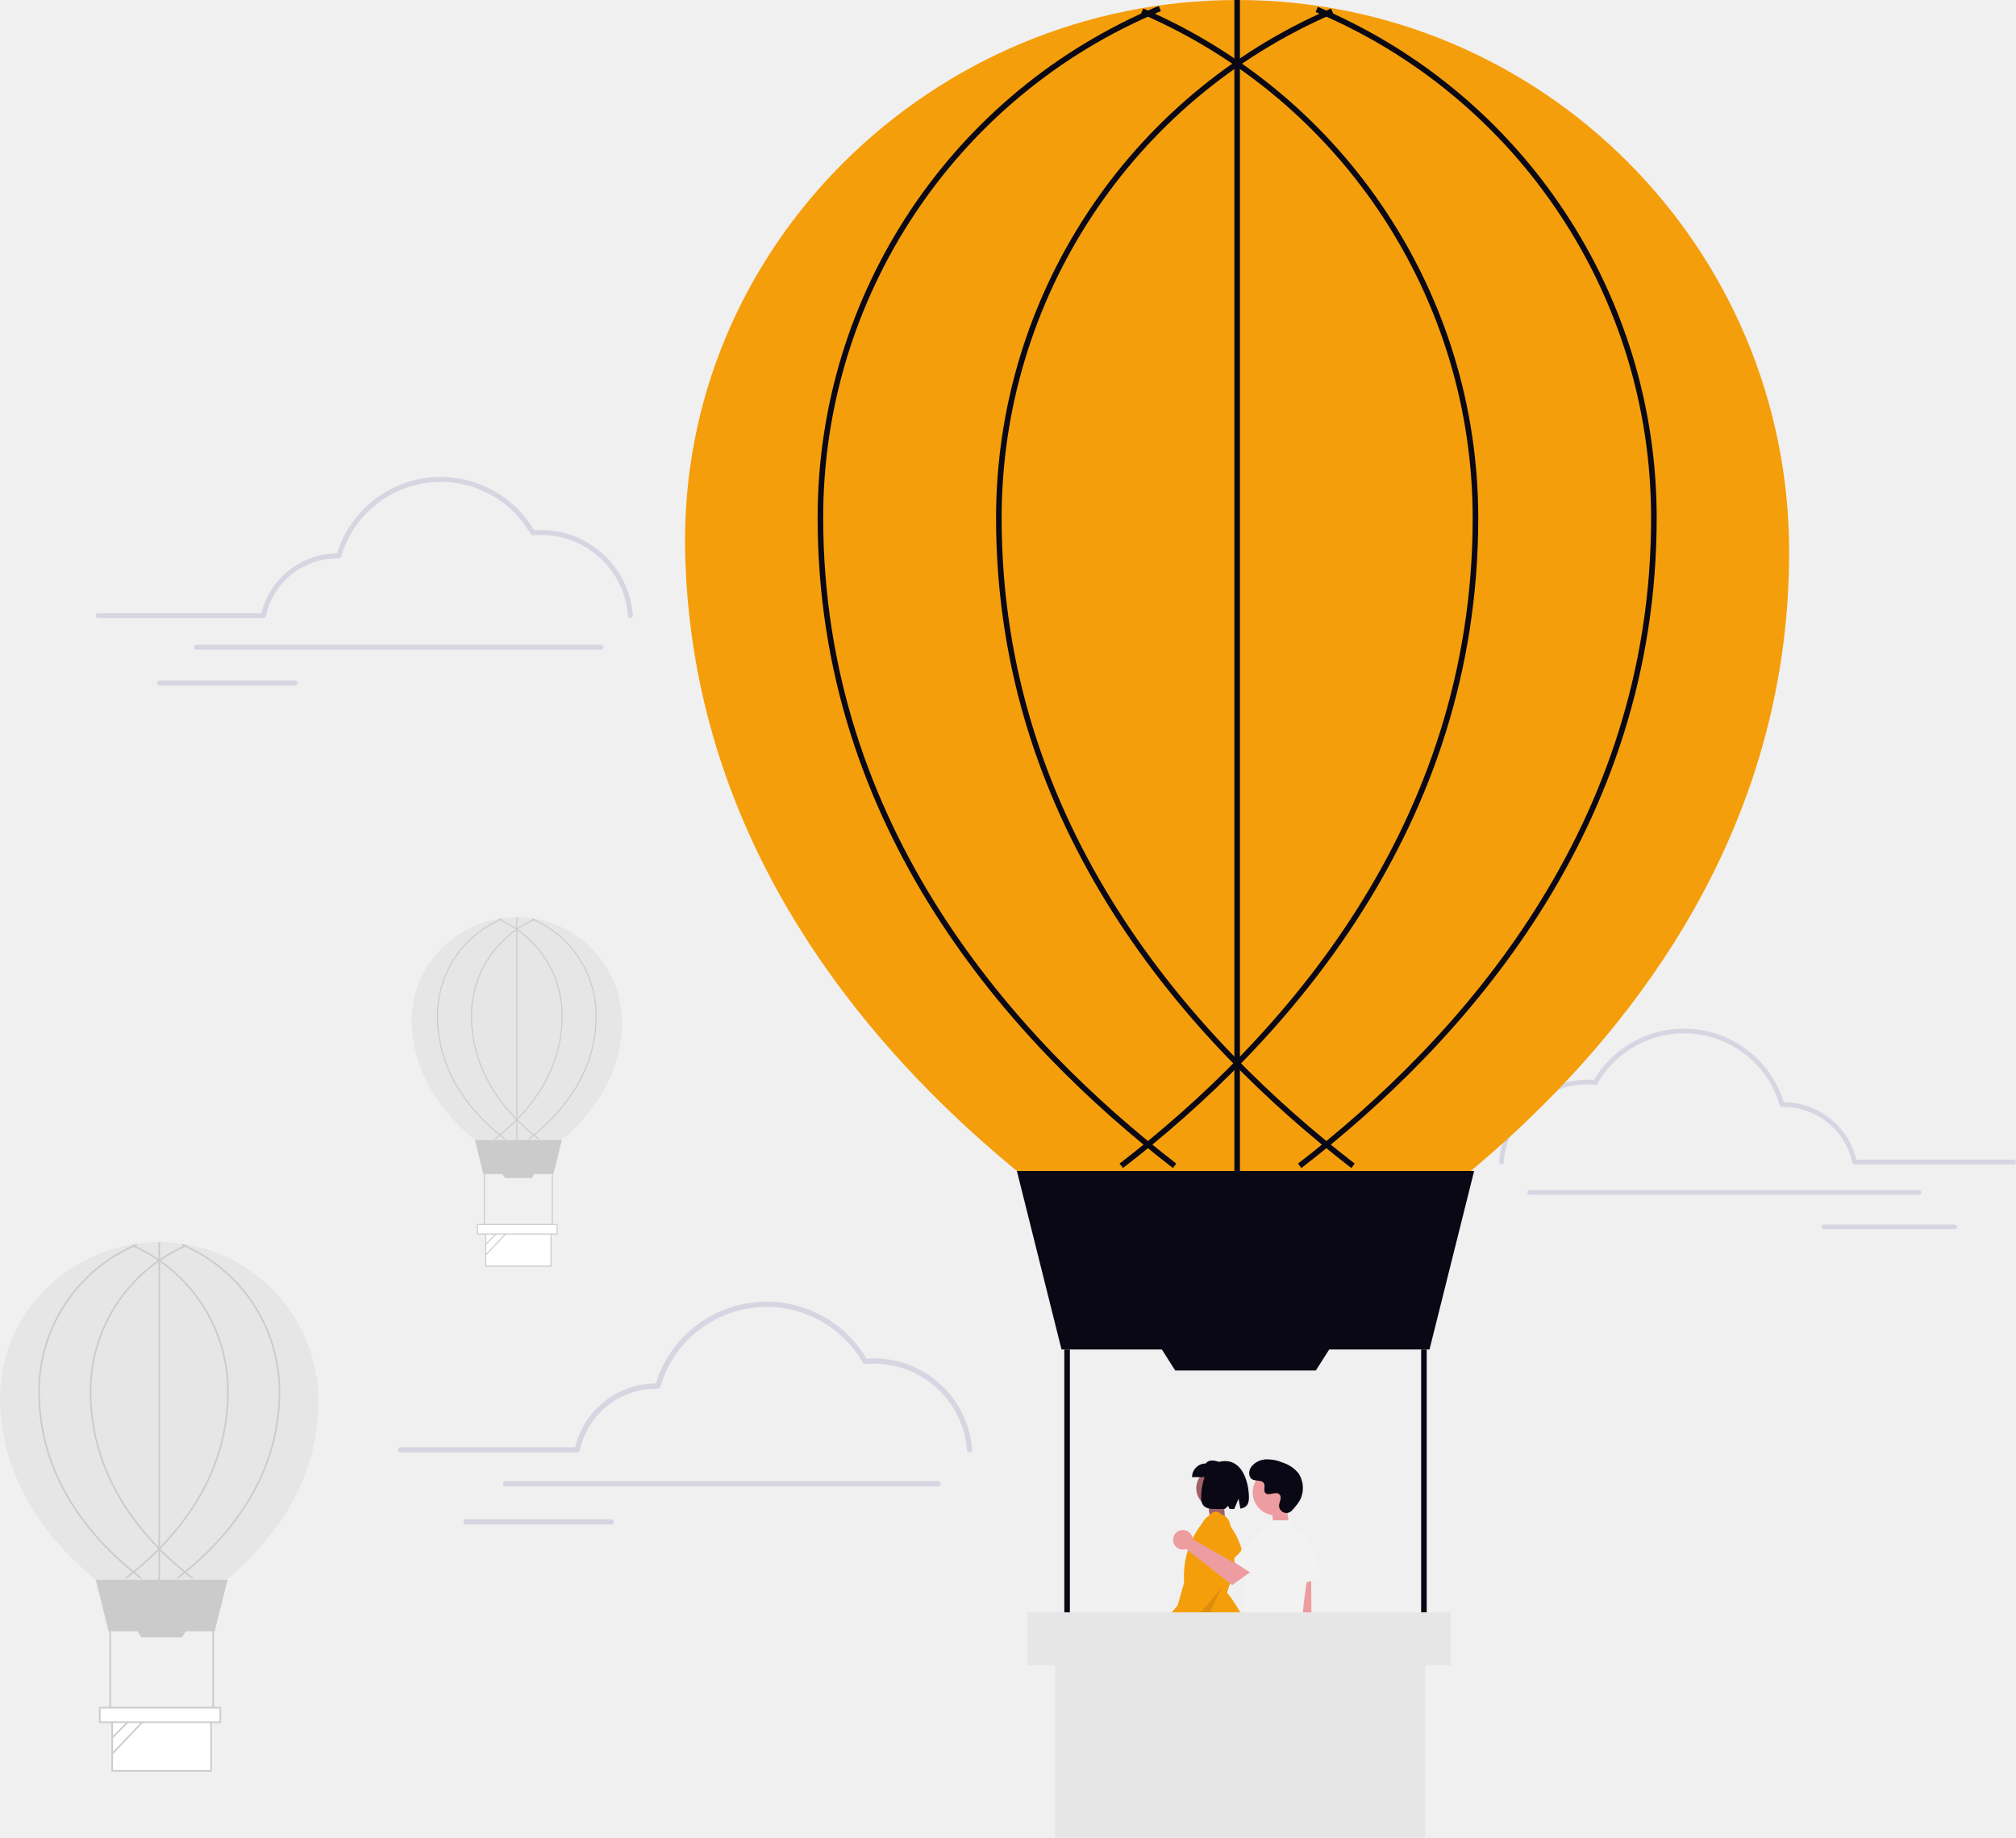
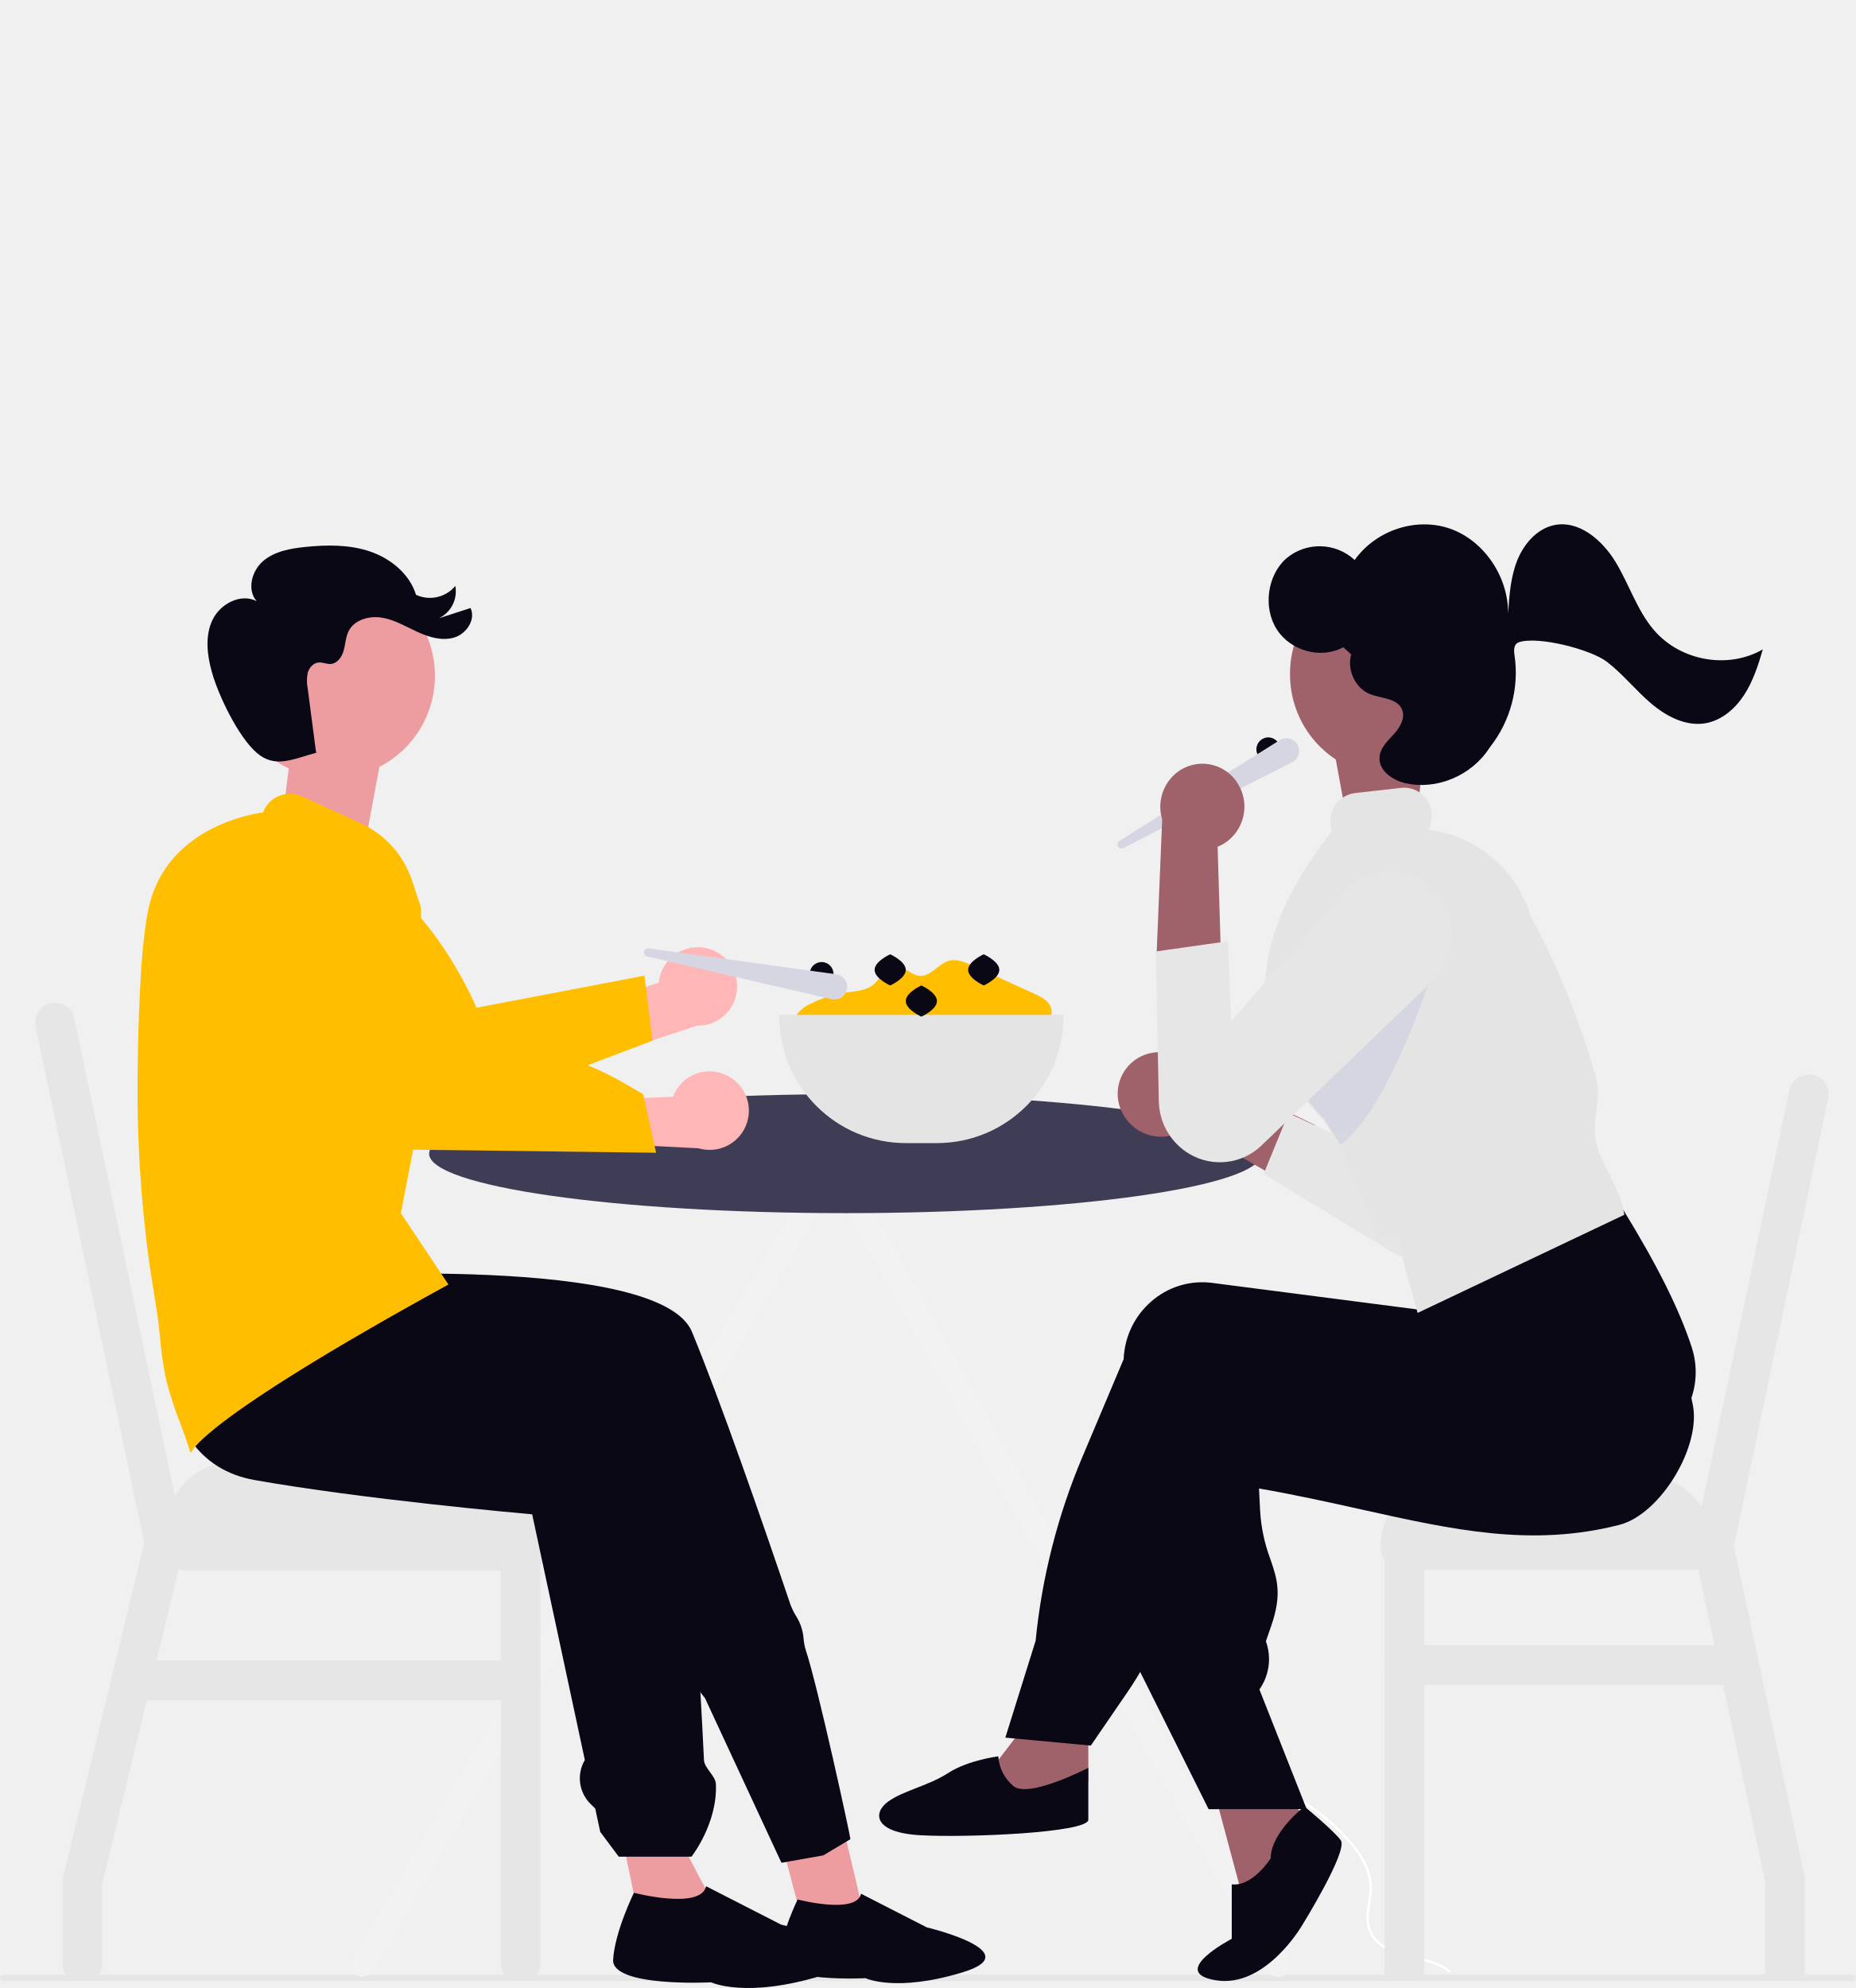
- <svg xmlns="http://www.w3.org/2000/svg" width="800.214" height="729.296" viewBox="0 0 800.214 729.296" role="img" artist="Katerina Limpitsouni" source="https://undraw.co/">
-   <g transform="translate(-592.128 -138.083)">
-     <path d="M379.454,248.718a.979.979,0,0,1-.976-.911,34.61,34.61,0,0,0-34.423-32.07c-1.044,0-2.141.053-3.26.158a.979.979,0,0,1-.941-.488,41.124,41.124,0,0,0-75.2,8.944.975.975,0,0,1-.963.706l-.26-.008c-.135,0-.271-.009-.407-.009a29,29,0,0,0-28.263,22.9.979.979,0,0,1-.958.777H168.193a.979.979,0,1,1,0-1.959h64.822a30.98,30.98,0,0,1,29.972-23.677,43.082,43.082,0,0,1,78.252-9.19c.963-.075,1.908-.113,2.817-.113a36.574,36.574,0,0,1,36.377,33.891.979.979,0,0,1-.908,1.046Z" transform="translate(462.909 134.656)" fill="#d6d6e3" />
-     <path d="M385.388,291.293h-160.6a.979.979,0,0,1,0-1.959h160.6a.979.979,0,0,1,0,1.959Z" transform="translate(445.324 104.637)" fill="#d6d6e3" />
-     <path d="M257.336,311.894h-53.86a.979.979,0,1,1,0-1.959h53.86a.979.979,0,0,1,0,1.959Z" transform="translate(451.946 98.236)" fill="#d6d6e3" />
-     <path d="M358.531,590.919c0,59.364-62.237,87.77-62.237,87.77s-62.875-28.405-64.152-87.77c-.75-34.893,28.293-63.194,63.194-63.194a63.194,63.194,0,0,1,63.194,63.194Z" transform="translate(360 103.325)" fill="#e6e6e6" />
-     <path d="M149.119,557.851h-42.13l-5.107-20.426h52.343Z" transform="translate(528.241 227.673)" fill="#cbcbcb" />
-     <rect width="39.257" height="20.458" transform="translate(636.666 820.457)" fill="#fff" />
-     <path d="M315.047,732.8h-39.9V711.7h39.9Zm-39.257-.638h38.619v-19.82H275.79Z" transform="translate(361.195 108.435)" fill="#cbcbcb" />
-     <path d="M135.661,559.721H119.567l-1.847-2.9h19.788Z" transform="translate(528.681 228.212)" fill="#cbcbcb" />
-     <rect width="0.638" height="31.278" transform="translate(635.549 785.524)" fill="#cbcbcb" />
-     <rect width="0.638" height="31.278" transform="translate(676.402 785.524)" fill="#cbcbcb" />
-     <path d="M300.8,661.406l-.39-.506c18.441-14.221,40.423-38.583,40.423-73.887a62.789,62.789,0,0,0-38.4-57.934l.249-.588a63.426,63.426,0,0,1,38.791,58.522C341.467,622.577,319.35,647.1,300.8,661.406Z" transform="translate(361.897 103.346)" fill="#cbcbcb" />
-     <path d="M280.921,661.4l-.39-.506c18.441-14.221,40.423-38.583,40.423-73.887a62.863,62.863,0,0,0-37.964-57.747l.253-.586a63.5,63.5,0,0,1,38.349,58.333C321.593,622.572,299.475,647.093,280.921,661.4Z" transform="translate(361.345 103.351)" fill="#cbcbcb" />
-     <path d="M307.445,661.4c-18.554-14.308-40.671-38.829-40.671-74.393a63.5,63.5,0,0,1,38.35-58.333l.253.586a62.863,62.863,0,0,0-37.965,57.747c0,35.3,21.982,59.667,40.423,73.887Z" transform="translate(360.962 103.351)" fill="#cbcbcb" />
-     <path d="M287.571,661.409C269.016,647.1,246.9,622.58,246.9,587.016a63.382,63.382,0,0,1,39.05-58.631l.246.589a62.745,62.745,0,0,0-38.658,58.042c0,35.3,21.982,59.667,40.423,73.887Z" transform="translate(360.41 103.343)" fill="#cbcbcb" />
-     <rect width="0.638" height="134.048" transform="translate(655.017 631.05)" fill="#cbcbcb" />
-     <line y1="11.705" x2="11.705" transform="translate(636.666 816.044)" fill="#fff" />
-     <rect width="16.553" height="0.638" transform="translate(636.444 827.525) rotate(-45)" fill="#cbcbcb" />
-     <line y1="18.298" x2="17.402" transform="translate(636.666 815.845)" fill="#fff" />
-     <rect width="25.251" height="0.638" transform="translate(636.439 833.925) rotate(-46.444)" fill="#cbcbcb" />
-     <rect width="47.874" height="5.745" transform="translate(631.719 815.845)" fill="#fff" />
-     <path d="M318.851,713.6H270.338v-6.383h48.513Zm-47.874-.638h47.236v-5.107H270.976Z" transform="translate(361.061 108.311)" fill="#cbcbcb" />
-     <path d="M474.56,443.958c0,39.183-41.079,57.932-41.079,57.932s-41.5-18.749-42.343-57.932c-.5-23.031,18.675-41.711,41.711-41.711a41.711,41.711,0,0,1,41.711,41.711Z" transform="translate(364.417 99.839)" fill="#e6e6e6" />
-     <path d="M279.493,381.09H251.685l-3.37-13.482h34.549Z" transform="translate(532.309 222.956)" fill="#cbcbcb" />
-     <rect width="25.911" height="13.503" transform="translate(784.942 627.103)" fill="#fff" />
-     <path d="M445.858,537.6H419.525V523.68h26.333Zm-25.911-.421h25.49V524.1h-25.49Z" transform="translate(365.206 103.212)" fill="#cbcbcb" />
-     <path d="M270.61,382.325H259.987l-1.219-1.916h13.061Z" transform="translate(532.599 223.311)" fill="#cbcbcb" />
-     <rect width="0.421" height="20.645" transform="translate(784.204 604.046)" fill="#cbcbcb" />
-     <rect width="0.421" height="20.645" transform="translate(811.17 604.046)" fill="#cbcbcb" />
-     <path d="M436.452,490.483l-.257-.334c12.172-9.386,26.681-25.466,26.681-48.769a41.443,41.443,0,0,0-25.347-38.239l.164-.388a41.864,41.864,0,0,1,25.6,38.627C463.3,464.854,448.7,481.039,436.452,490.483Z" transform="translate(365.669 99.853)" fill="#cbcbcb" />
-     <path d="M423.334,490.479l-.257-.334c12.172-9.386,26.681-25.466,26.681-48.769A41.492,41.492,0,0,0,424.7,403.261l.167-.387a41.913,41.913,0,0,1,25.312,38.5C450.179,464.85,435.58,481.035,423.334,490.479Z" transform="translate(365.305 99.856)" fill="#cbcbcb" />
-     <path d="M440.84,490.479C428.594,481.035,414,464.85,414,441.377a41.913,41.913,0,0,1,25.312-38.5l.167.387a41.492,41.492,0,0,0-25.058,38.116c0,23.3,14.509,39.382,26.681,48.769Z" transform="translate(365.052 99.856)" fill="#cbcbcb" />
-     <path d="M427.723,490.485c-12.247-9.444-26.845-25.629-26.845-49.1a41.835,41.835,0,0,1,25.775-38.7l.162.389a41.414,41.414,0,0,0-25.516,38.31c0,23.3,14.509,39.383,26.681,48.769Z" transform="translate(364.688 99.851)" fill="#cbcbcb" />
-     <rect width="0.421" height="88.478" transform="translate(797.055 502.086)" fill="#cbcbcb" />
-     <line y1="7.726" x2="7.726" transform="translate(784.942 624.191)" fill="#fff" />
-     <rect width="10.926" height="0.421" transform="translate(784.797 631.768) rotate(-45)" fill="#cbcbcb" />
-     <line y1="12.077" x2="11.486" transform="translate(784.942 624.059)" fill="#fff" />
-     <rect width="16.667" height="0.421" transform="translate(784.794 635.992) rotate(-46.444)" fill="#cbcbcb" />
-     <rect width="31.599" height="3.792" transform="translate(781.677 624.059)" fill="#fff" />
-     <path d="M448.369,524.932h-32.02v-4.213h32.02Zm-31.6-.421h31.178V521.14H416.77Z" transform="translate(365.118 103.13)" fill="#cbcbcb" />
-     <path d="M812,490.613a.942.942,0,0,0,.939-.876,33.308,33.308,0,0,1,33.129-30.864c1,0,2.06.051,3.137.152a.942.942,0,0,0,.906-.47,39.578,39.578,0,0,1,72.376,8.608.938.938,0,0,0,.927.68l.251-.008c.13,0,.261-.009.392-.009a27.913,27.913,0,0,1,27.2,22.039.942.942,0,0,0,.922.748h63.139a.942.942,0,0,0,0-1.885H952.932a29.815,29.815,0,0,0-28.845-22.787,41.462,41.462,0,0,0-75.31-8.845c-.927-.072-1.836-.109-2.711-.109A35.2,35.2,0,0,0,811.058,489.6a.942.942,0,0,0,.874,1.006Z" transform="translate(376.083 109.601)" fill="#d6d6e3" />
-     <path d="M824.116,507.858H978.678a.942.942,0,0,0,0-1.885H824.116a.942.942,0,0,0,0,1.885Z" transform="translate(375.18 104.439)" fill="#d6d6e3" />
-     <path d="M950.392,522.625h51.835a.942.942,0,1,0,0-1.885H950.392a.942.942,0,1,0,0,1.885Z" transform="translate(365.767 103.339)" fill="#d6d6e3" />
-     <path d="M612.665,610.571a1.047,1.047,0,0,1-1.043-.973,36.991,36.991,0,0,0-36.791-34.276c-1.116,0-2.288.057-3.484.169a1.046,1.046,0,0,1-1.006-.522,43.953,43.953,0,0,0-80.378,9.56,1.042,1.042,0,0,1-1.029.755l-.278-.009c-.145,0-.289-.01-.435-.01a31,31,0,0,0-30.208,24.475,1.047,1.047,0,0,1-1.024.831h-70.12a1.047,1.047,0,1,1,0-2.093h69.282a33.111,33.111,0,0,1,32.034-25.306,46.046,46.046,0,0,1,83.636-9.823c1.03-.08,2.039-.121,3.011-.121a39.091,39.091,0,0,1,38.88,36.222,1.047,1.047,0,0,1-.971,1.118Z" transform="translate(364.27 103.963)" fill="#d6d6e3" />
-     <path d="M599.085,622.067H427.435a1.047,1.047,0,1,1,0-2.093h171.65a1.047,1.047,0,1,1,0,2.093Z" transform="translate(365.397 105.887)" fill="#d6d6e3" />
-     <path d="M469.725,636.833H412.16a1.047,1.047,0,1,1,0-2.093h57.566a1.047,1.047,0,1,1,0,2.093Z" transform="translate(364.972 106.297)" fill="#d6d6e3" />
-     <g transform="translate(864.037 138.083)">
-       <path d="M0,0H5.949l.512,5.533s-4,1.383-5.387,0S0,0,0,0Z" transform="translate(207.886 596.903)" fill="#9f616a" />
-       <path d="M0,0H5.949l.512,5.533s-4,1.383-5.387,0S0,0,0,0Z" transform="translate(233.2 600.075)" fill="#ed9da0" />
-       <path d="M695.536,723.648a64.95,64.95,0,0,1,21.717,3.636,49.436,49.436,0,0,0-11.082-32.23l-.055-.065.028-.08c1.948-5.628,3.961-11.445,5.76-17.233l-.027-.1c-1.262-4.485-3.97-9.018-8.279-13.856a2.652,2.652,0,0,0-3.62-.183,33.724,33.724,0,0,0-10.868,27.454l0,.029-.008.028c-3.374,11.431-4.6,17.3-5.679,22.482-.788,3.779-1.471,7.051-2.841,11.726A70.405,70.405,0,0,1,695.536,723.648Z" transform="translate(-490.999 -62.935)" fill="#f59e0b" />
-       <path d="M538.38,564.419l-10.976,23.9-6.271-6.347Z" transform="translate(-322.957 60.16)" opacity="0.1" />
-       <circle cx="7.809" cy="7.809" r="7.809" transform="translate(202.92 582.843)" fill="#9f616a" />
-       <path d="M691.135,651.133h12.4v-5.405c-2.722-1.081-5.385-2-6.995,0A5.405,5.405,0,0,0,691.135,651.133Z" transform="translate(-489.874 -64.892)" fill="#090814" />
-       <path d="M703.875,644.752c7.413,0,9.488,9.292,9.488,14.534,0,2.923-1.322,3.969-3.4,4.323l-.734-3.913-1.718,4.081c-.583,0-1.2-.008-1.832-.02l-.583-1.2-1.3,1.178c-5.2.008-9.409.766-9.409-4.449C694.387,654.044,696.207,644.752,703.875,644.752Z" transform="translate(-489.527 -64.87)" fill="#090814" />
-       <path d="M947.518,339.83c0,205.825-215.785,304.312-215.785,304.312s-218-98.486-222.424-304.312c-2.6-120.98,98.1-219.1,219.1-219.1S947.518,218.822,947.518,339.83Z" transform="translate(-509.26 -120.725)" fill="#f59e0b" />
-       <path d="M729.769,724.492a3.986,3.986,0,0,1-.765-6.063l-2.995-42.5,8.627.837.237,41.621a4.007,4.007,0,0,1-5.1,6.106Z" transform="translate(-486.157 -61.547)" fill="#ed9da0" />
-       <path d="M727.9,690.525a1.663,1.663,0,0,1-.69-1.262l-.632-11.455a4.6,4.6,0,0,1,9.033-1.457l2.777,10.241a1.671,1.671,0,0,1-1.174,2.048l-7.9,2.141A1.663,1.663,0,0,1,727.9,690.525Z" transform="translate(-486.097 -61.864)" fill="#f2f2f2" />
-       <circle cx="9.112" cy="9.112" r="9.112" transform="translate(225.315 583.212)" fill="#ed9da0" />
-       <path d="M728.566,664.47a2.943,2.943,0,0,1-5.078-1.635,2.988,2.988,0,0,1,0-.577c.114-1.1.747-2.091.6-3.248a1.7,1.7,0,0,0-.312-.8c-1.355-1.814-4.535.811-5.813-.831-.784-1.007.138-2.592-.464-3.718-.794-1.485-3.146-.753-4.62-1.566-1.641-.905-1.543-3.423-.463-4.954a7.793,7.793,0,0,1,5.908-3.008,15.845,15.845,0,0,1,6.675,1.3,13.34,13.34,0,0,1,6.307,4.373,10.676,10.676,0,0,1,1.079,9.09C731.834,660.743,729.954,662.991,728.566,664.47Z" transform="translate(-487.691 -64.936)" fill="#090814" />
-       <path d="M731.65,670.127q-.238-.171-.484-.335a12.005,12.005,0,0,0-2.818-1.382v-2.394H721.3v2.221a12.361,12.361,0,0,0-8.964,10.272l-4.8,35.635a1.661,1.661,0,0,0,.345,1.262,1.639,1.639,0,0,0,1.133.621,25.2,25.2,0,0,1,9.527,3.263,14.145,14.145,0,0,0,6.94,1.771,16.73,16.73,0,0,0,5.649-1.006,1.657,1.657,0,0,0,1.082-1.486c.173-3.835,1.184-23.575,4.127-35.616a12.309,12.309,0,0,0-4.688-12.827Z" transform="translate(-488.128 -62.604)" fill="#f2f2f2" />
-       <path d="M624.866,490.822H478.8L461.091,420h181.48Z" transform="translate(-329.357 44.767)" fill="#090814" />
-       <path d="M574.3,492.516h-55.8l-6.4-10.063H580.7Z" transform="translate(-323.921 51.424)" fill="#090814" />
-       <rect width="2.213" height="108.446" transform="translate(150.546 535.589)" fill="#090814" />
-       <rect width="2.213" height="108.446" transform="translate(292.189 535.589)" fill="#090814" />
-       <path d="M730.482,584.03l-1.351-1.753C793.067,532.972,869.283,448.5,869.283,326.1A217.7,217.7,0,0,0,736.139,125.231l.862-2.038A219.908,219.908,0,0,1,871.5,326.1C871.5,449.4,794.812,534.421,730.482,584.03Z" transform="translate(-485.824 -120.462)" fill="#090814" />
-       <path d="M666.481,583.967l-1.351-1.753c63.937-49.305,140.153-133.773,140.153-256.179A217.956,217.956,0,0,0,673.655,125.816l.878-2.032A220.167,220.167,0,0,1,807.5,326.035C807.5,449.34,730.812,534.359,666.481,583.967Z" transform="translate(-492.646 -120.399)" fill="#090814" />
-       <path d="M761.84,583.967C697.51,534.358,620.826,449.34,620.826,326.035A220.166,220.166,0,0,1,753.791,123.784l.878,2.032a217.955,217.955,0,0,0-131.63,200.22c0,122.406,76.215,206.874,140.152,256.179Z" transform="translate(-497.368 -120.399)" fill="#090814" />
-       <path d="M697.84,584.066C633.51,534.458,556.826,449.44,556.826,326.134A219.756,219.756,0,0,1,692.219,122.852l.853,2.042a217.547,217.547,0,0,0-134.033,201.24c0,122.407,76.216,206.874,140.152,256.179Z" transform="translate(-504.19 -120.499)" fill="#090814" />
-       <rect width="2.213" height="464.767" transform="translate(218.047 0)" fill="#090814" />
-       <line y1="40.583" x2="40.583" transform="translate(154.419 641.406)" fill="#fff" />
-       <rect width="165.988" height="19.919" transform="translate(137.267 640.715)" fill="#fff" />
-       <path d="M682.136,709.246a3.043,3.043,0,0,0,2.74-3.776l9.044-5.926-5.158-2.228-7.8,5.969a3.059,3.059,0,0,0,1.172,5.961Z" transform="translate(-491.184 -59.267)" fill="#9f616a" />
-       <path d="M690.367,708.567l-.114-.081c-2.152-1.584-4.542-3.222-6.853-4.807l-.139-.1.109-.128c4.932-5.771,9.87-11.8,14.646-17.629l-.009-.021.045-.023.019-.023.01.008.029-.015-.13.01-1.472-11.544a7.4,7.4,0,0,1,.158-7.929,6.279,6.279,0,0,1,8.171-1.866,5.361,5.361,0,0,1,2.355,4,4.835,4.835,0,0,1-1.282,3.96,166.519,166.519,0,0,1,.673,16.852v.053l-.033.043c-5.091,6.468-10.684,12.9-16.092,19.124Z" transform="translate(-490.713 -62.857)" fill="#f59e0b" />
-       <path d="M692.007,672.464a3.913,3.913,0,0,1,.089.608l15.937,9.194,3.874-2.23,4.13,5.406-8.287,5.906-18.182-14.344a3.894,3.894,0,1,1,2.44-4.541Z" transform="translate(-490.6 -62.237)" fill="#ed9da0" />
-       <path d="M706.264,681.368a1.663,1.663,0,0,1,.48-1.355l8.111-8.113a4.6,4.6,0,0,1,7.111,5.757l-5.776,8.9a1.671,1.671,0,0,1-2.309.492l-6.865-4.455a1.663,1.663,0,0,1-.752-1.225Z" transform="translate(-488.263 -62.12)" fill="#f2f2f2" />
-       <g transform="translate(135.823 639.912)">
-         <path d="M0,0H146.918V71.983H0Z" transform="translate(11.066 17.402)" fill="#e6e6e6" />
-         <path d="M0,0H168.2V21.025H0Z" fill="#e6e6e6" />
-       </g>
+ <svg xmlns="http://www.w3.org/2000/svg" width="746.83" height="800" viewBox="0 0 746.83 800" role="img" artist="Katerina Limpitsouni" source="https://undraw.co/">
+   <g transform="translate(-570.448 -157)">
+     <g transform="translate(-36.959 -8.235)">
+       <path d="M-1.854,0H34.512l-3.55,30.991L4.21,32.923Z" transform="translate(1146.093 467.043)" fill="#9f616a" />
+       <path d="M.54,1.832,36.451,6.1,30.14,40.033.54,38.172-3.7,35.932Z" transform="translate(723.733 467.159)" fill="#ed9da0" />
+       <path d="M899.991,823.651a1.158,1.158,0,0,1-.994,1.266H154.155a1.3,1.3,0,0,1,0-2.531H899A1.158,1.158,0,0,1,899.991,823.651Z" transform="translate(454.246 137.506)" fill="#e6e6e6" />
+       <path d="M192.144,724.945l17.087,32.426-28.474,8.3-6.066-29.326Z" transform="translate(683.544 170.65)" fill="#ed9da0" />
+       <path d="M318.064,792.282l30.1,15.4s47.105,11.23,16.436,20.562-44.476,2.7-44.476,2.7-40.121,2.087-39.474-9.107,8.365-26.933,8.365-26.933S315.866,801.918,318.064,792.282Z" transform="translate(573.488 132.007)" fill="#090814" />
+       <path d="M187.712,677.281l19.236,81.393-24.207,5.1L161.129,682Z" transform="translate(747.635 175.068)" fill="#ed9da0" />
+       <path d="M627.708,654.34,611,676.1l4.178,9.4,12.531,4.178,21.928-8.353V654.34Z" transform="translate(395.726 200.523)" fill="#9f616a" />
+       <path d="M812.062,774.316s-24.161,12.531-30.2,7.309a16.942,16.942,0,0,1-6.023-11.923s-12.1,1.482-20.151,6.7-17.965,7.031-24.161,11.486-6.04,12.53,13.088,13.574,67.45-1.045,67.45-6.265Z" transform="translate(233.3 102.308)" fill="#090814" />
+       <path d="M757.484,835.842,579.427,514.813a4.789,4.789,0,0,0-2.376-3.837,4.734,4.734,0,0,0-2.572-.622c-.029,0-.058,0-.087,0s-.058,0-.087,0a4.724,4.724,0,0,0-4.927,4.3L380.663,835.842a4.786,4.786,0,1,0,8.29,4.786L574.264,525.238l174.93,315.391a4.786,4.786,0,1,0,8.289-4.786Z" transform="translate(368.432 117.666)" fill="#f2f2f2" />
+       <path d="M584.529,785.543l-10.887,6.519-16.859,2.982-30.794-66.3-.518-.634a28.479,28.479,0,0,1-6.4-17.633L495.267,647.5l-1.947-.925a11.723,11.723,0,0,1-4.811-16.949l-2.52-6.666-71.113.131-.071-.02-87.326-24.5,9.169-54.659,24.565,15.452c8.094-.525,146.753-9.039,159.563,22.036,11.407,27.672,27.845,74.948,39.625,109.734a27.164,27.164,0,0,0,2.181,4.494,19.615,19.615,0,0,1,3.124,9.428,22.969,22.969,0,0,0,.832,4.314C571.435,724.011,584.716,785.157,584.529,785.543Z" transform="translate(365.091 119.8)" fill="#090814" />
+       <path d="M714.289,746.477a88.08,88.08,0,0,1,46.457,27.9,37.935,37.935,0,0,1,6.49,9.956,21.754,21.754,0,0,1,1.391,11.365c-.45,3.6-1.326,7.22-.894,10.862a13.321,13.321,0,0,0,5.733,9.263c3.8,2.724,8.362,3.919,12.858,4.932,4.993,1.125,10.2,2.214,14.289,5.487.5.4,1.082-.4.587-.792-7.119-5.694-16.932-4.862-24.788-8.973-3.666-1.918-6.776-4.953-7.565-9.149-.69-3.67.211-7.409.7-11.045a23.213,23.213,0,0,0-.946-11.163,35.064,35.064,0,0,0-6.083-10.169,85.455,85.455,0,0,0-20.062-17.63A89.641,89.641,0,0,0,714.4,745.5c-.616-.143-.72.838-.107.98Z" transform="translate(389.66 132.616)" fill="#fff" />
+       <circle cx="4.786" cy="4.786" r="4.786" transform="translate(1112.997 461.974)" fill="#090814" />
+       <path d="M670.969,395.867l64.524-40.538a5.1,5.1,0,1,1,5.025,8.866l-67.93,34.529a1.644,1.644,0,0,1-1.62-2.858Z" transform="translate(386.882 107.759)" fill="#d6d6e3" />
+       <path d="M549.495,483.568a5.858,5.858,0,0,1,.1-6.679,13.789,13.789,0,0,1,5.529-4.385,46.149,46.149,0,0,1,14.428-4.559c3.82-.542,7.99-.715,10.954-3.187,2.944-2.455,4.585-7.046,8.4-7.429,3.688-.37,6.523,3.666,10.221,3.917,4.558.309,7.542-5.026,11.977-6.12,2.969-.732,6.022.56,8.806,1.823l16.712,7.582,8.566,3.886c2.992,1.357,6.366,3.185,6.931,6.422.776,4.447-4.169,7.585-8.4,9.164a135.191,135.191,0,0,1-93.582.012" transform="translate(378.413 96.68)" fill="#FFBF00" />
+       <path d="M702.66,629.865l11.906,44.39,12.53-9.4,11.486-26.1L723.964,621Z" transform="translate(393.739 257.617)" fill="#9f616a" />
+       <ellipse cx="167.514" cy="23.931" rx="167.514" ry="23.931" transform="translate(780.095 605.558)" fill="#3f3d56" />
+       <rect width="134.011" height="19.144" rx="9" transform="translate(1162.985 777.859)" fill="#e6e6e6" />
+       <path d="M942.355,491.35,904.417,671.574,914.3,717.7l18.655,87.054v39.129a.817.817,0,0,1-.01.16,7.379,7.379,0,0,1-.468,2.531h-15a7.374,7.374,0,0,1-.469-2.531.818.818,0,0,1-.01-.16V806.436l-16.932-79.014-3.425-15.954-6.626-30.918L888.1,671.6v-.011l1.893-8.977,1.457-6.924,35.29-167.61a7.976,7.976,0,0,1,15.613,3.276Z" transform="translate(400.737 115.846)" fill="#e6e6e6" />
+       <path d="M787.225,660.712v172.3a.831.831,0,0,1-.01.159,7.378,7.378,0,0,1-.468,2.531h-15a7.375,7.375,0,0,1-.468-2.531.822.822,0,0,1-.01-.16v-172.3a7.977,7.977,0,0,1,15.954,0Z" transform="translate(393.309 126.719)" fill="#e6e6e6" />
+       <path d="M645.328,558h76.578a28.717,28.717,0,0,1,28.717,28.717H616.612A28.717,28.717,0,0,1,645.328,558Z" transform="translate(546.374 200.714)" fill="#e6e6e6" />
+       <path d="M913.26,713.689H779.248a7.977,7.977,0,0,1,0-15.954H913.26a7.977,7.977,0,1,1,0,15.954Z" transform="translate(393.309 129.58)" fill="#e6e6e6" />
+       <rect width="154.316" height="22.045" rx="9" transform="translate(827.956 797.293) rotate(180)" fill="#e6e6e6" />
+       <path d="M320.973,672.269l-2.447,10.083L309.55,719.28l-3.871,15.954-17.975,74v32.109a7.862,7.862,0,0,1-1.34,4.414,7.7,7.7,0,0,1-2.733,2.531h-7.807a7.7,7.7,0,0,1-2.733-2.531,7.863,7.863,0,0,1-1.34-4.414V807.323l19.974-82.215,12.891-53.094L260.9,464.35a7.971,7.971,0,1,1,15.6-3.276l40.406,191.9,1.861,8.849,2.169,10.317Z" transform="translate(360.847 114.13)" fill="#e6e6e6" />
+       <path d="M452.865,659.622V828.827a7.859,7.859,0,0,1-1.34,4.414,7.7,7.7,0,0,1-2.733,2.531h-7.817a7.763,7.763,0,0,1-2.723-2.531,7.862,7.862,0,0,1-1.34-4.414V659.622a7.977,7.977,0,0,1,15.954,0Z" transform="translate(372.049 126.65)" fill="#e6e6e6" />
+       <path d="M0,0H154.316V4.351A28.717,28.717,0,0,1,125.6,33.068H28.717A28.717,28.717,0,0,1,0,4.351V0Z" transform="translate(827.958 786.271) rotate(180)" fill="#e6e6e6" />
+       <path d="M454.11,719.416H299.794a7.977,7.977,0,1,1,0-15.954H454.11a7.977,7.977,0,1,1,0,15.954Z" transform="translate(362.824 129.944)" fill="#e6e6e6" />
+       <path d="M672.891,499.04a17.478,17.478,0,0,0,23.677,5.94,16.734,16.734,0,0,0,2.247-1.628L751.82,533.77l-2.3-31.225-49.982-24.1a17.413,17.413,0,0,0-21.122-2.751,16.757,16.757,0,0,0-5.523,23.345Z" transform="translate(386.888 115.311)" fill="#9f616a" />
+       <path d="M725.519,525.857l9.37,5.71,42.08,25.66a24.811,24.811,0,0,0,34.207-7.9,24.277,24.277,0,0,0,3.094-17.138l-18.7-93.438a25.927,25.927,0,0,0-34.035-19.675,24.685,24.685,0,0,0-15.575,29.988l19.556,66.311L735.537,501.4Z" transform="translate(390.4 111.77)" fill="#e6e6e6" />
+       <path d="M706.415,773.206l-28.848-57.858,0-.132,2.848-106.12c.036-.944.112-1.892.227-2.825a32.282,32.282,0,0,1,12.283-21.724,31.019,31.019,0,0,1,23.137-6.328l82.492,10.675,2.861-11.7.533-.194,79.04-28.967.455.742c10.352,16.843,17.588,50.488,19.559,60.4l.028.143c.042.209.066.336.075.372,4.069,16.912-12.744,44.927-29.492,49.138-35.279,8.992-66.831,1.978-103.365-6.145-13.1-2.914-26.64-5.925-41.553-8.528l.443,8.777a65.77,65.77,0,0,0,4.161,19.743c2.659,7.788,4.759,13.939.318,26.765l-2.148,6.2a21.149,21.149,0,0,1-2.175,18.75l-.432.66L745.89,773.2Z" transform="translate(387.351 120.062)" fill="#090814" />
+       <path d="M662.182,748.614l-34.4-3.2,12.188-38.977a254.479,254.479,0,0,1,18.8-73.937l16.624-39.4c.038-.877.112-1.759.219-2.624a32.276,32.276,0,0,1,12.282-21.724,31.037,31.037,0,0,1,23.136-6.327l82.37,10.66,3.587-30.111,79.061-10.58.362.589c13.819,22.484,22.592,40.086,27.61,55.4.252.781.476,1.577.667,2.371,4.1,17.026-6.13,34.288-22.8,38.479-42.474,10.829-93.55,10.528-160.7-.951l-32.5,77.343a118.781,118.781,0,0,1-11.479,21.055Z" transform="translate(384.185 119.068)" fill="#090814" />
+       <ellipse cx="39.85" cy="40.738" rx="39.85" ry="40.738" transform="translate(1126.516 395.75)" fill="#9f616a" />
+       <path d="M787.434,584.63l-5.718-20.484-1.406-10.1-8.218.274-16.129-37.229-6.265-9.817q-1.916-2.018-3.472-3.88a87.454,87.454,0,0,1-15.481-24.928,65.5,65.5,0,0,1-4.532-20.528c-1.169-20.8,7.6-42.809,26.808-67.276a11.551,11.551,0,0,1-.625-2.683,11.35,11.35,0,0,1,9.868-12.565l18.527-2.08a10.935,10.935,0,0,1,8.108,2.364,11.367,11.367,0,0,1,4.2,7.717,11.623,11.623,0,0,1-1.31,6.721,49.478,49.478,0,0,1,41.065,34.555,328.58,328.58,0,0,1,26.356,65.1c1.268,4.423.7,8.979.157,13.386-.5,4.07-1.026,8.28-.149,12.475.892,4.267,3.039,8.547,5.312,13.079,2.6,5.19,5.295,10.557,6.022,16.027l.051.384Z" transform="translate(390.437 108.949)" fill="#e4e4e4" />
+       <path d="M730.931,475.122a87.171,87.171,0,0,0,15.4,24.787c1.111,1.327,2.285,2.63,3.513,3.936l6.3,9.891c23.237-17.418,42.065-86,42.065-86l-26.219-5.1Z" transform="translate(390.744 112.089)" fill="#d6d6e3" style="isolation:isolate" />
+       <path d="M717.98,372.658a17.518,17.518,0,0,1-5.916,23.707,16.821,16.821,0,0,1-2.494,1.223l1.856,61.087-26.454-16.653,2.293-55.456a17.47,17.47,0,0,1,7.524-19.956,16.718,16.718,0,0,1,23.19,6.048Z" transform="translate(387.822 108.373)" fill="#9f616a" />
+       <path d="M713.77,433.035l-29.091,4.137,1.251,60.243a25.206,25.206,0,0,0,12.323,21.242h0a24.151,24.151,0,0,0,28.849-3.275l68.681-66.061a26.041,26.041,0,0,0,1.919-35.758h0a24.7,24.7,0,0,0-35.383-2.423,25.3,25.3,0,0,0-1.934,1.926l-45.351,52.171Z" transform="translate(387.803 110.955)" fill="#e6e6e6" />
+       <circle cx="41.212" cy="41.212" r="41.212" transform="translate(700.009 395.983)" fill="#ed9da0" />
+       <path d="M521.649,791.834h-29.24l-7.455-9.992-2.018-9.414-1.737-1.681a14.5,14.5,0,0,1-2.444-17.826l-21.192-98.872c-5.55-.488-68.143-6.084-111.653-13.785-11.135-1.97-19.829-7.383-25.84-16.088-14.771-21.39-8.443-56-8.378-56.345l.073-.386.39-.044,101.63-11.407.137.065c3.373,1.6,82.748,39.28,95.719,52.251,5.857,5.857,18.925,40.658,21.851,77.656.524,6.628-1.362,13.378-3.186,19.906-1.706,6.108-3.471,12.423-3.122,18.394.538,9.212,1.048,18.876,1.516,28.722.075,1.569,1.257,3.193,2.4,4.763,1.194,1.641,2.322,3.19,2.394,4.812.695,15.724-9.582,28.938-9.686,29.069Z" transform="translate(363.998 120.568)" fill="#090814" />
+       <path d="M518.5,434.177A15.7,15.7,0,0,0,498.728,447.9l-34.242,10.7,1.429,22.4,48.145-15.793a15.785,15.785,0,0,0,4.445-31.032Z" transform="translate(373.802 112.787)" fill="#ffb6b6" />
+       <path d="M502.945,473.408l-25.592,9.686-.654,1.269a12.912,12.912,0,0,1-17.392,5.561h0L401.782,511.7s-25.689-25.707-43.978-48.649l6.233-38.34a73.447,73.447,0,0,1,9.052-25.235c37.508,8.225,59.039,60.659,59.039,60.659l67.6-12.9Z" transform="translate(367.019 110.616)" fill="#FFBF00" />
+       <path d="M366.654,365.595c-9.471,2.558-16.63,6.451-24.022,0s-15.3-22.886-17.961-32.327c-1.951-6.915-2.876-14.591.2-21.083s11.365-10.872,17.758-7.592c-3.944-4.595-1.974-12.194,2.633-16.125s10.931-5.058,16.955-5.674c8.742-.894,17.773-.994,26.092,1.838s15.878,9.024,18.481,17.418a13.257,13.257,0,0,0,15.812-3.57,12.01,12.01,0,0,1-6.617,13.022l12.746-4.132c2.192,4.64-1.649,10.383-6.561,11.868s-10.214-.138-14.875-2.285-9.178-4.861-14.241-5.7-11.01.79-13.352,5.356c-1.227,2.392-1.291,5.193-2,7.784s-2.516,5.279-5.2,5.491c-1.693.134-3.35-.768-5.038-.583-2.093.229-3.695,2.124-4.252,4.155a15.941,15.941,0,0,0-.015,6.271l3.238,24.748" transform="translate(368.031 102.542)" fill="#090814" />
+       <path d="M321,640.573l-.023,0-.326-.056-.094-.317c-1.185-3.985-2.693-8.065-4.151-12.01a144.81,144.81,0,0,1-5.43-16.737,128.2,128.2,0,0,1-2.4-16.476c-.407-4.021-.827-8.178-1.543-12.271-.318-1.817-2.754-17.544-2.974-19.164a510.637,510.637,0,0,1-4.6-73.561c.341-34.035,1.88-57.234,4.571-68.953,7.238-31.511,40.681-37.261,45.915-37.971a11.559,11.559,0,0,1,15.633-6.447l23.761,10.877a38.684,38.684,0,0,1,20.568,22.97l3.53,10.761,1.768,72.238-9.8,50.87,19.145,28.717C322.516,629.06,321.327,640.573,321,640.573Z" transform="translate(363.308 109.095)" fill="#FFBF00" />
+       <path d="M527.123,482.741a15.7,15.7,0,0,0-22.672,8.093l-35.849,1.4-4.83,16.7,50.964,2.609a15.785,15.785,0,0,0,12.387-28.8Z" transform="translate(373.757 115.773)" fill="#ffb6b6" />
+       <path d="M504.883,517.613l-36.824-.459-4.661-.063-74.92-.944s-20.345-19.409-38.061-39.393l2.483-17.96a73.378,73.378,0,0,1,24.6-45.432c25.373,16.954,40.087,50.513,40.087,50.513l24.671,11.04h0a108.018,108.018,0,0,1,49.32,14.444l8.113,4.7Z" transform="translate(366.55 111.499)" fill="#FFBF00" />
+       <path d="M607.705,522.319H595.158a50.944,50.944,0,0,1-50.887-50.887v-.7h114.32v.7A50.944,50.944,0,0,1,607.705,522.319Z" transform="translate(376.748 102.916)" fill="#e4e4e4" />
+       <path d="M899.318,733.12S885.744,743.561,885.744,754c0,0-7.308,11.486-15.663,10.441v21.928s-26.1,13.574-6.265,16.707,34.458-21.928,34.458-21.928,18.8-30.282,15.663-34.458S899.318,733.12,899.318,733.12Z" transform="translate(233.004 159.071)" fill="#090814" />
+       <path d="M584.319,459.509c0,3.465-6.274,6.274-6.274,6.274s-6.274-2.809-6.274-6.274,6.274-6.274,6.274-6.274S584.319,456.044,584.319,459.509Z" transform="translate(387.587 96.018)" fill="#090814" />
+       <path d="M611.319,459.509c0,3.465-6.274,6.274-6.274,6.274s-6.274-2.809-6.274-6.274,6.274-6.274,6.274-6.274S611.319,456.044,611.319,459.509Z" transform="translate(398.23 96.018)" fill="#090814" />
+       <path d="M593.319,468.509c0,3.465-6.274,6.274-6.274,6.274s-6.274-2.809-6.274-6.274,6.274-6.274,6.274-6.274S593.319,465.044,593.319,468.509Z" transform="translate(391.134 99.566)" fill="#090814" />
+       <circle cx="4.786" cy="4.786" r="4.786" transform="translate(933.251 552.379)" fill="#090814" />
+       <path d="M492.938,434.065l75.485,10.425a5.1,5.1,0,1,1-1.85,10.022L492.341,437.3a1.644,1.644,0,0,1,.6-3.23Z" transform="translate(375.493 112.814)" fill="#d6d6e3" />
+       <path d="M582.5,219.045V75.235h-9.572v143.81a52.645,52.645,0,0,0-47.861,52.421v14.359h33.5a19.144,19.144,0,1,0,38.289,0h33.5V271.466a52.643,52.643,0,0,0-47.855-52.42Z" transform="translate(377.655 90)" fill="#f0f0f0" />
+       <path d="M697.52,183.093V75.235h-7.179V183.093a39.484,39.484,0,0,0-35.9,39.316v10.769h25.127a14.358,14.358,0,0,0,28.717,0h25.127V222.408a39.482,39.482,0,0,0-35.891-39.315Z" transform="translate(385.881 90)" fill="#f0f0f0" />
+       <path d="M469.52,183.093V75.235h-7.179V183.093a39.484,39.484,0,0,0-35.9,39.316v10.769h25.127a14.358,14.358,0,0,0,28.717,0h25.127V222.408a39.483,39.483,0,0,0-35.891-39.315Z" transform="translate(371.384 90)" fill="#f0f0f0" />
+       <path d="M882.479,316.207c-6.774-7.9-9.994-18.379-15.409-27.349s-14.838-17-24.793-14.911c-6.862,1.439-12.166,7.494-14.851,14.246s-3.188,14.2-3.658,21.49c.166-14.989-9.709-29.52-23.312-34.3s-29.882.552-38.429,12.594a20.771,20.771,0,0,0-27.588-.579c-7.646,6.833-9.338,19.839-3.715,28.555s17.8,11.963,26.736,7.129l3.159,2.906c-1.778,6.219,1.67,13.566,7.467,15.907,4.7,1.9,11.336,1.583,13.1,6.515,1.229,3.447-1.068,7.126-3.512,9.774s-5.345,5.384-5.638,9.049c-.443,5.53,5.271,9.4,10.466,10.57,12.526,2.813,26.425-2.987,33.645-14.042q.209-.32.454-.64a48.372,48.372,0,0,0,9.73-36.986c-.406-2.555,0-4.455,1.765-5.06,7.614-2.615,28.946,2.874,35.4,7.835s11.626,11.526,17.845,16.807,14.143,9.355,22.039,7.917c6.324-1.152,11.7-5.743,15.322-11.281s5.7-11.993,7.566-18.408C912.279,332.021,893.141,328.639,882.479,316.207Z" transform="translate(390.519 102.613)" fill="#090814" />
+       <path d="M313.532,792.282l26.453,13.534s41.4,9.869,14.445,18.071-39.089,2.372-39.089,2.372-35.261,1.834-34.693-8S288,794.584,288,794.584,311.6,800.751,313.532,792.282Z" transform="translate(640.379 135.024)" fill="#090814" />
    </g>
  </g>
</svg>
